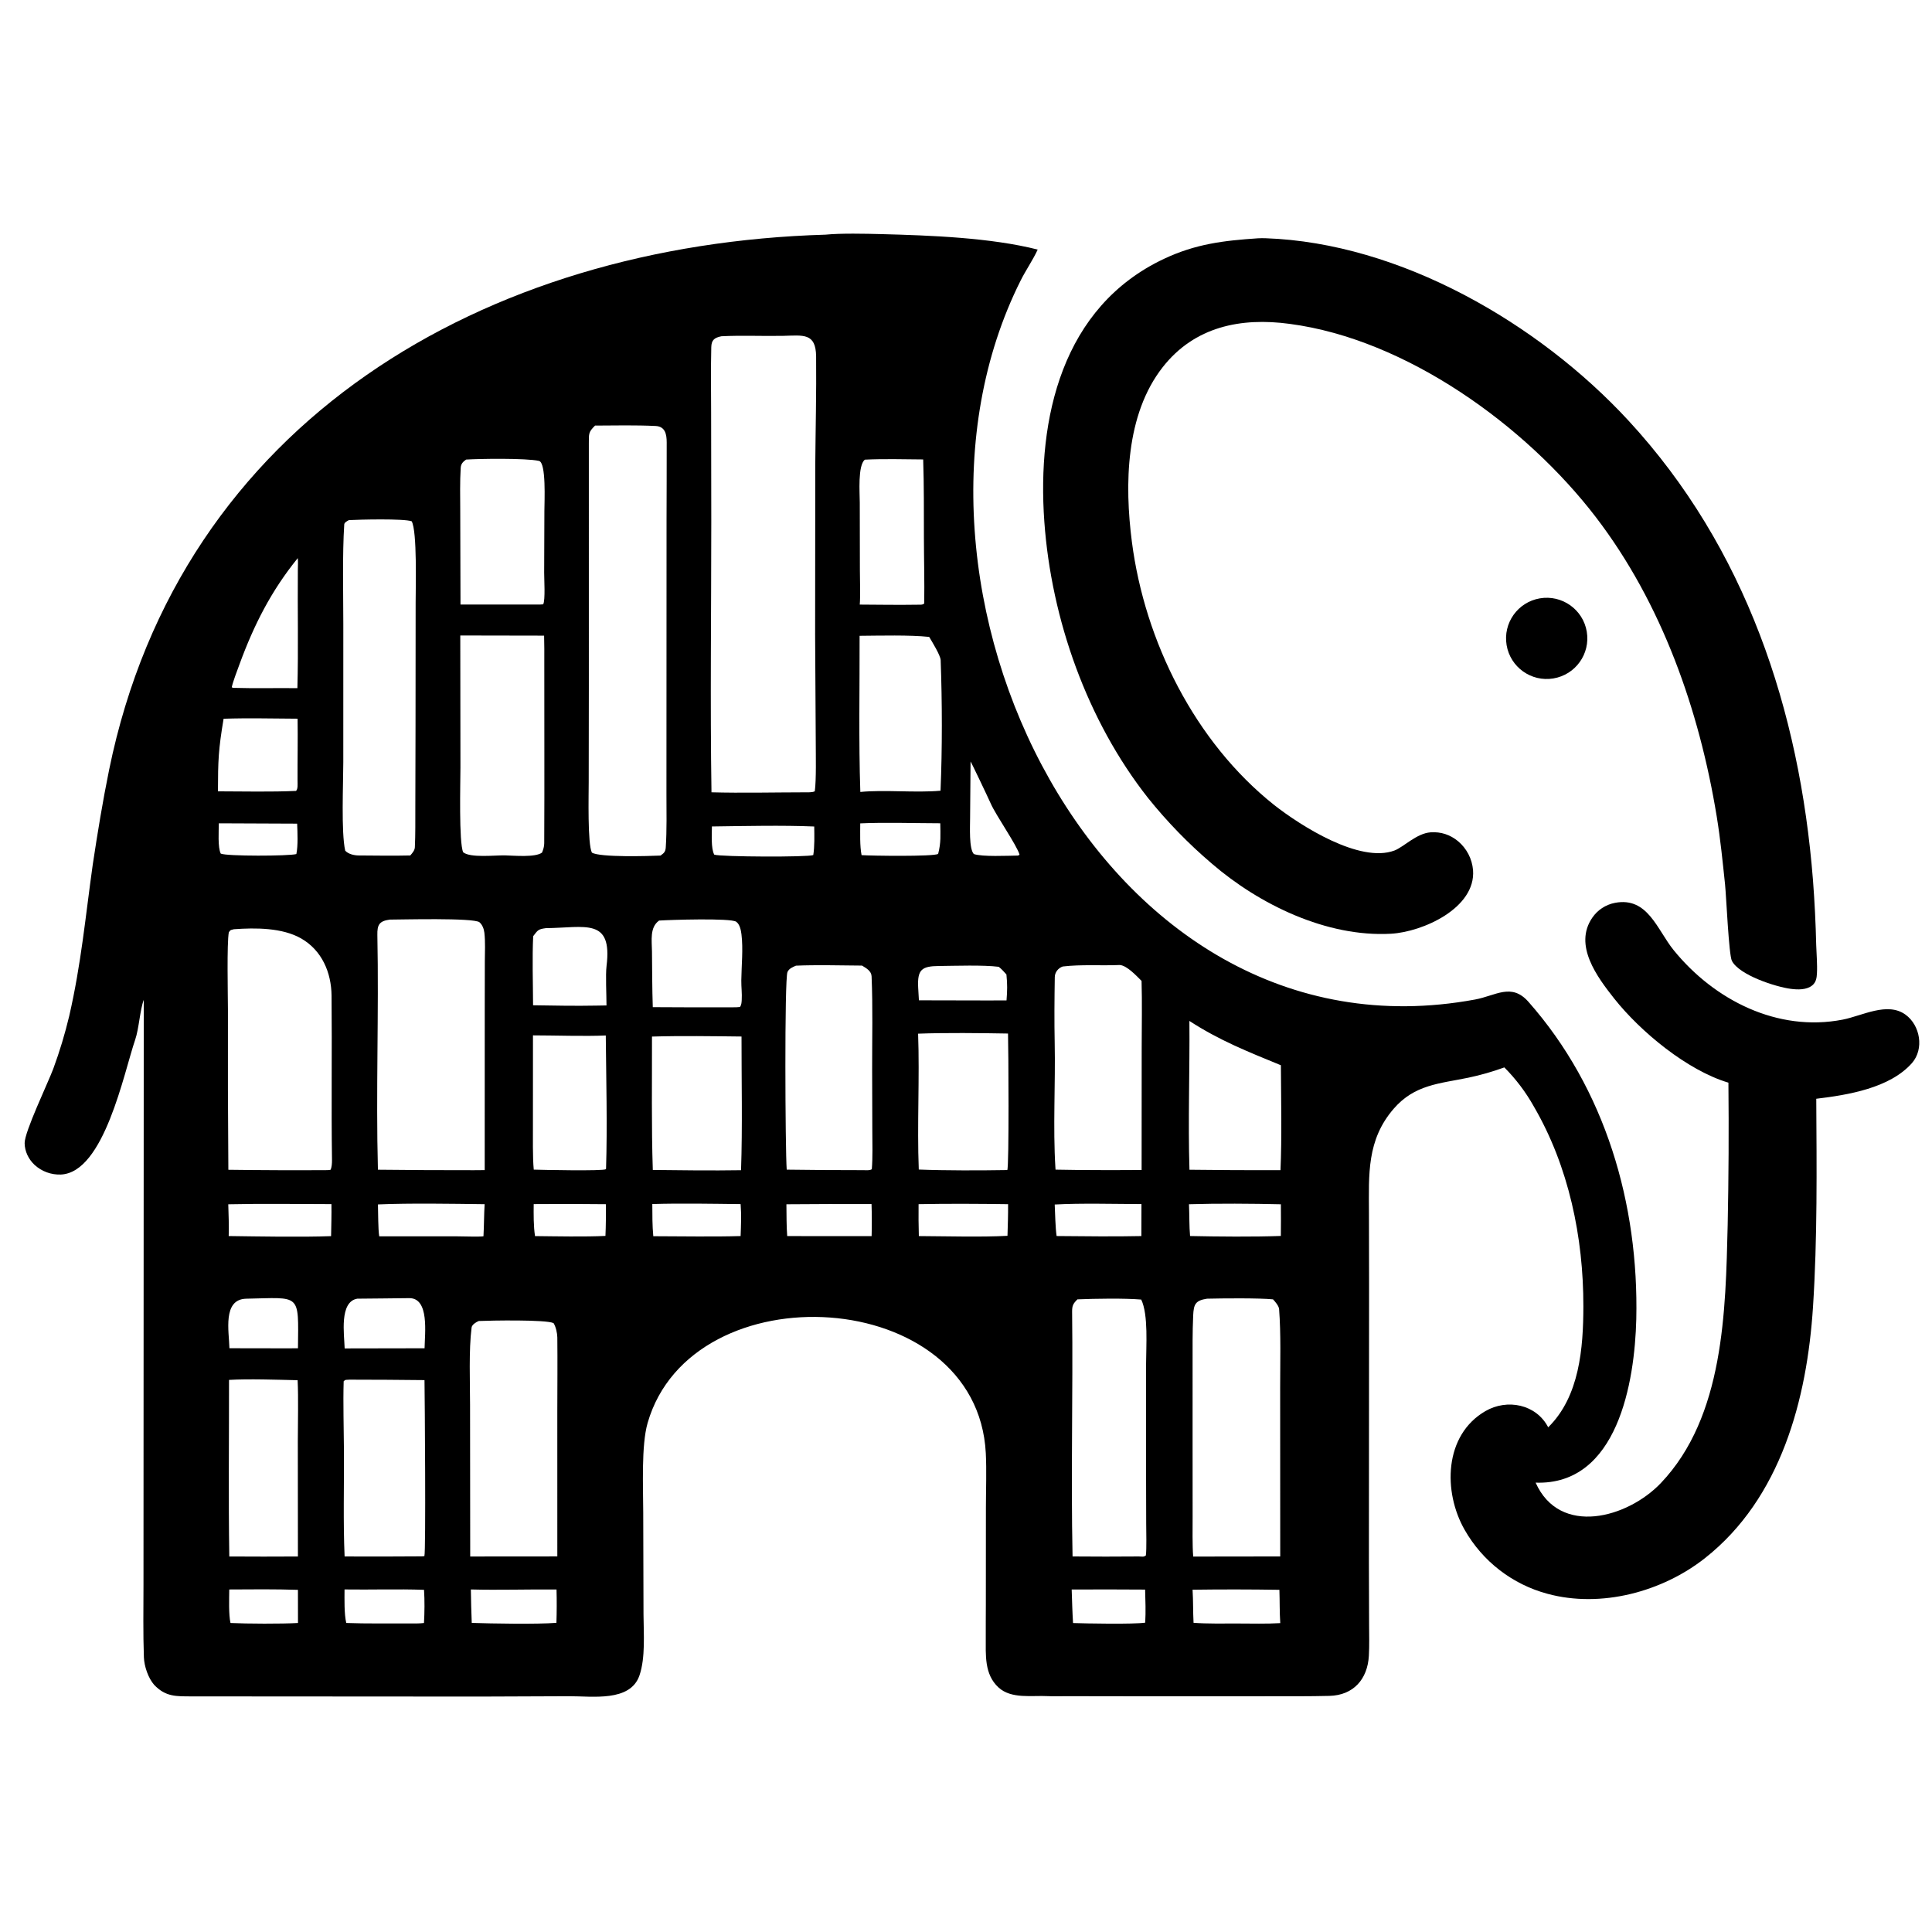
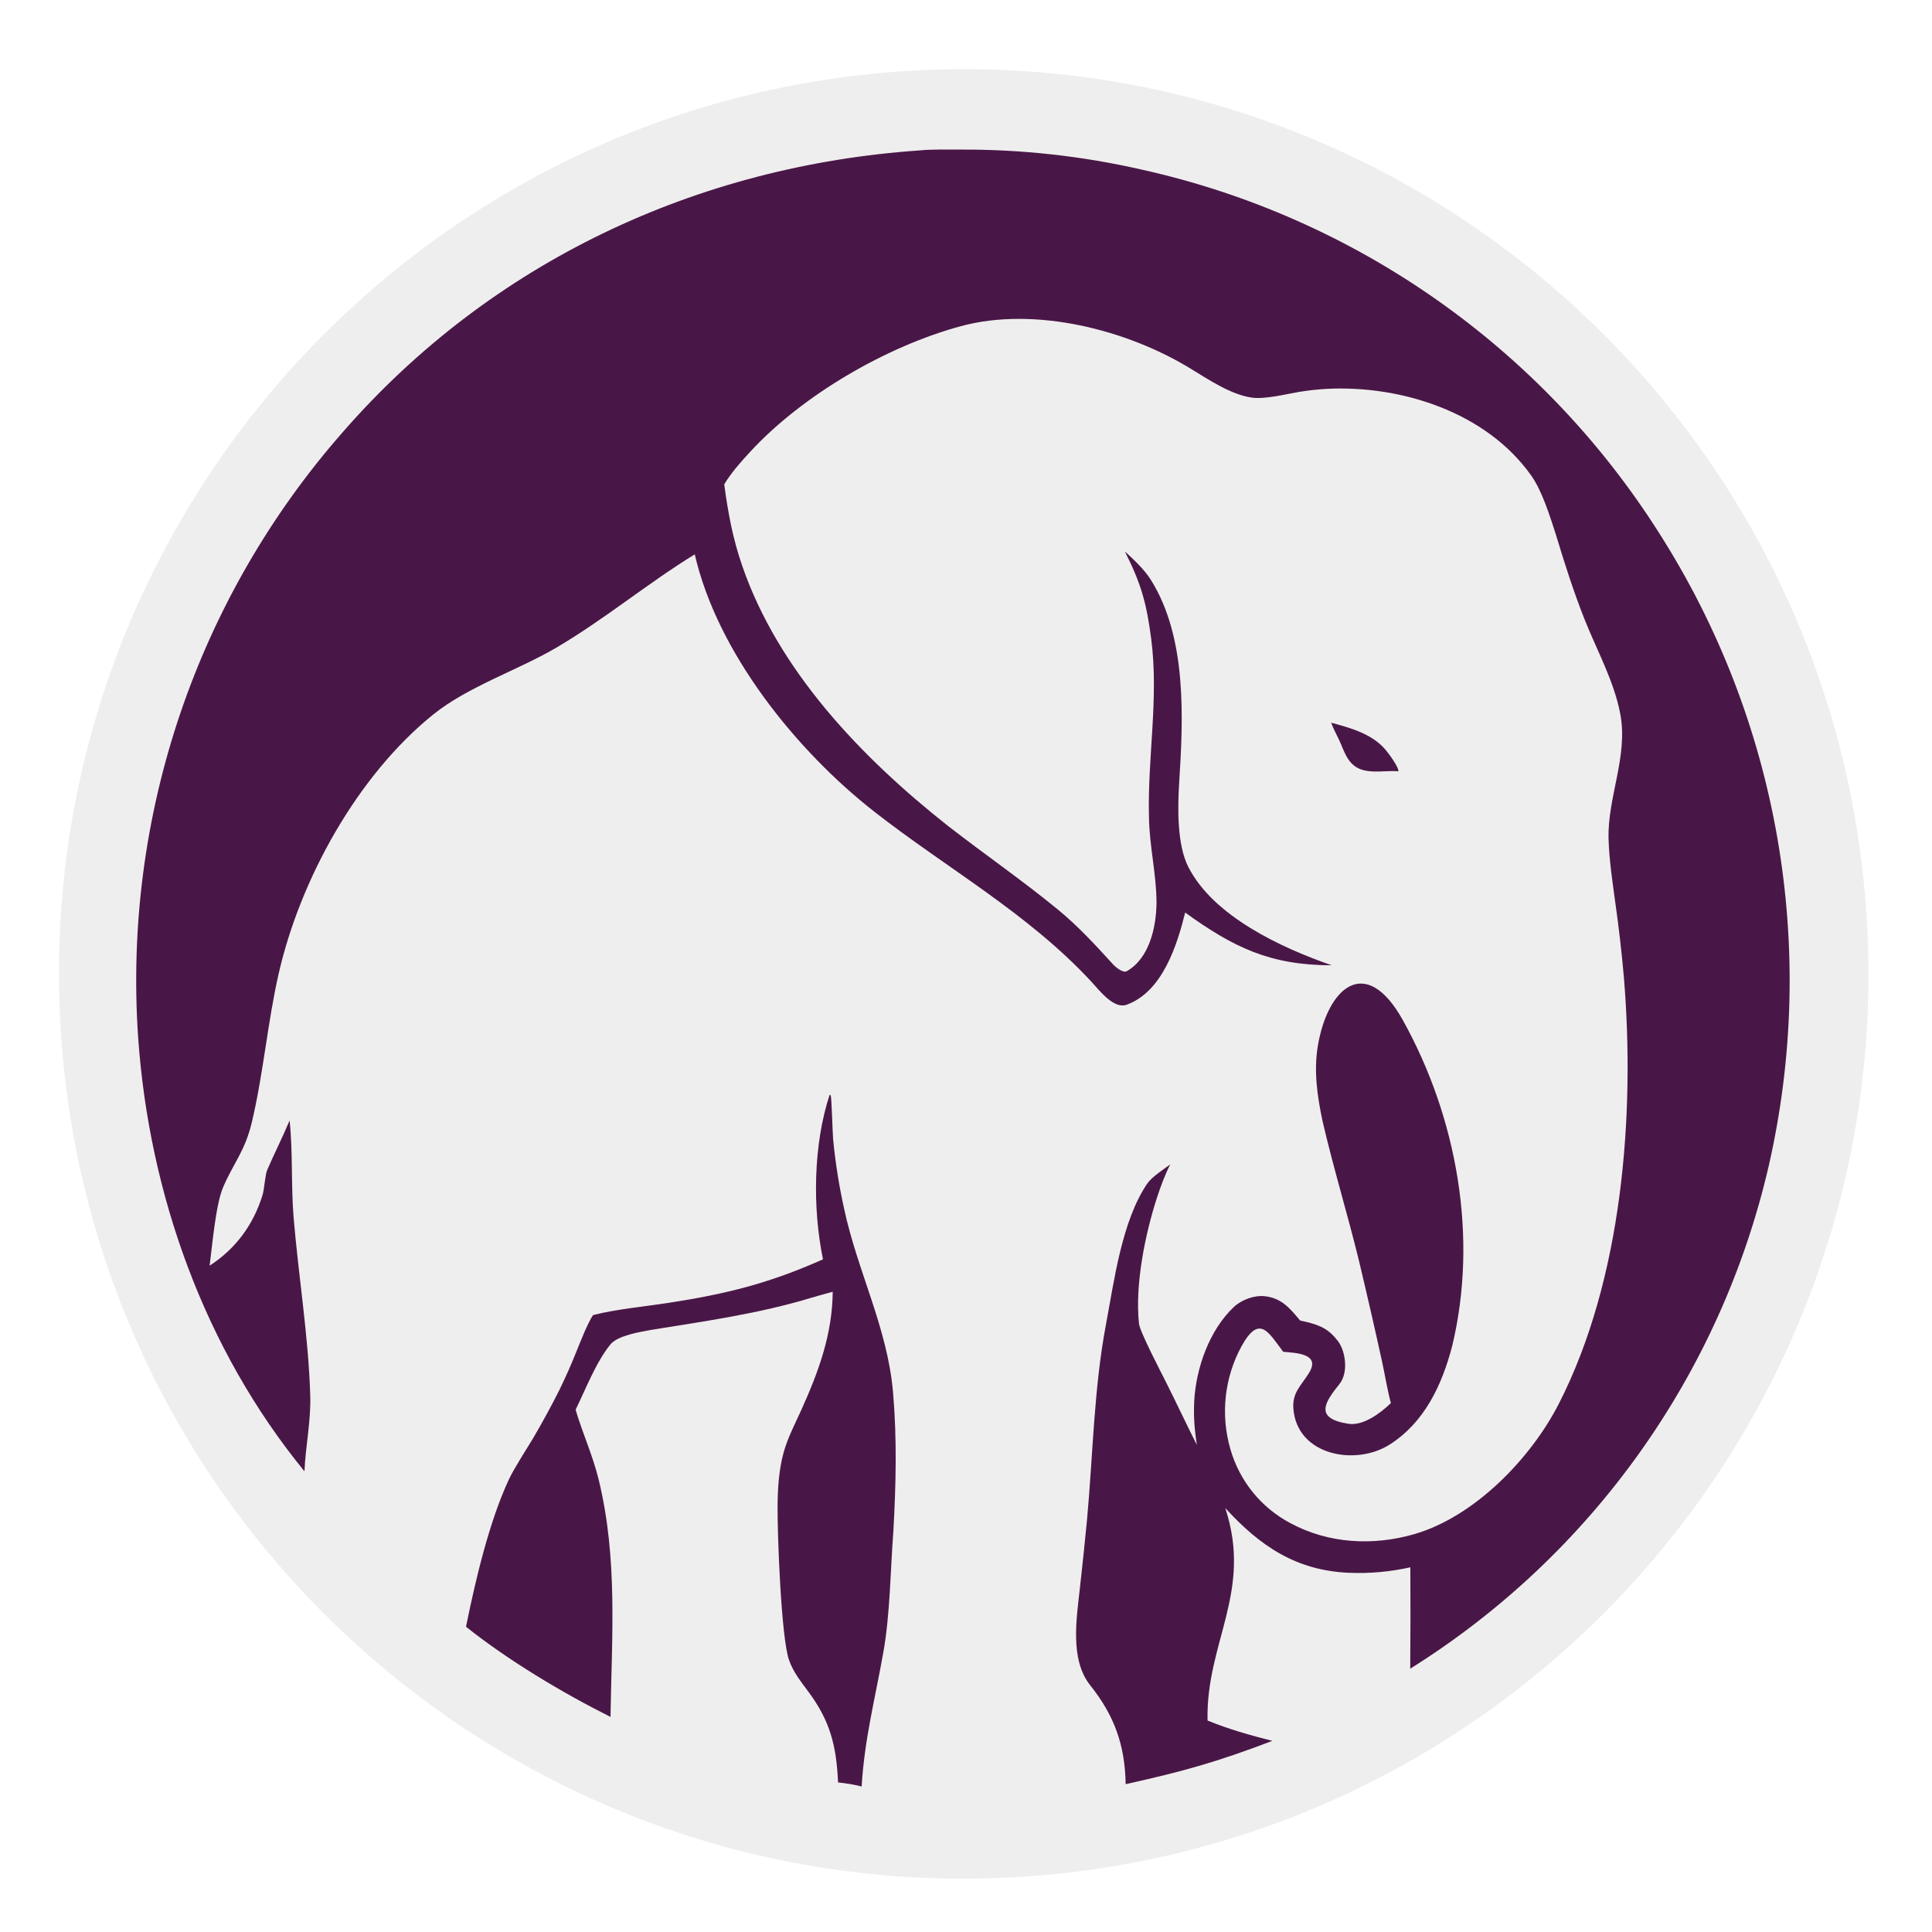
- <svg xmlns="http://www.w3.org/2000/svg" width="512" height="512" viewBox="0 0 658 512">
-   <path fill="#000" transform="scale(0.795647 0.795031)" d="M353.368 8.705C359.825 8.051 370.6 8.293 377.291 8.469C398.102 9.017 424.091 9.978 444.187 15.096C442.195 19.478 439.158 23.826 436.896 28.337C371.934 157.901 470.125 366.192 631.442 336.355C640.268 334.723 646.982 329.101 654.249 337.333C687.229 374.692 701.513 424.033 700.417 473.271C699.763 500.164 692.442 544.552 657.328 543.322C667.674 566.516 696.703 558.465 710.932 543.509C738.031 515.023 738.644 469.747 739.541 432.872C739.955 412.577 740.06 392.277 739.856 371.978C722.203 366.709 702.202 350.137 690.95 335.922C683.615 326.656 673.541 313.115 681.549 301.365C683.819 298.01 687.334 295.698 691.314 294.943C705.345 292.285 709.338 306.482 716.418 315.209C733.765 336.588 760.848 350.397 788.759 344.978C797.161 343.347 807.898 337.191 815.678 342.854C821.945 347.415 823.721 357.49 818.437 363.568C808.971 374.31 791.031 377.25 777.459 378.872C777.627 408.517 777.965 438.636 776.061 468.055C773.498 507.656 762.327 549.974 729.867 575.624C711.531 590.113 685.314 597.158 662.404 590.939C647.4 586.918 634.632 577.054 626.954 563.551C617.669 547.323 618.053 522.968 635.844 512.671C645.187 507.263 657.595 509.739 662.71 519.615C676.14 506.427 677.738 485.661 677.766 467.771C677.812 438.263 671.514 407.843 656.55 382.153C653.126 376.033 648.882 370.409 643.936 365.437C638.911 367.276 633.76 368.75 628.523 369.849C616.107 372.423 605.546 372.776 596.575 383.148C584.977 396.555 585.945 411.341 585.986 427.76L586.04 458.479L585.966 577.606L586.047 604.174C586.064 608.616 586.195 613.057 585.949 617.481C585.391 627.501 579.369 634.419 569.041 634.672C560.314 634.886 551.676 634.826 542.988 634.836L493.433 634.856L456.171 634.8C453.754 634.795 451.022 634.911 448.626 634.78C441.781 634.406 432.91 636.1 427.439 631.084C421.245 625.404 421.995 617.085 421.959 609.456C421.937 604.822 421.985 600.248 421.993 595.647L422.022 553.993C422.033 546.43 422.35 538.101 421.975 530.702C418.309 458.795 296.176 451.972 277.218 517.739C274.444 527.361 275.334 545.461 275.337 556.125L275.454 599.763C275.501 607.936 276.338 618.296 273.722 625.921C269.783 637.402 253.423 634.754 243.559 634.817L205.604 634.966L82.159 634.887C75.437 634.852 70.938 635.153 65.975 629.929C63.447 627.038 61.73 621.993 61.592 618.12C61.227 607.897 61.406 597.259 61.42 587.038L61.448 526.701L61.536 336.492C59.909 340.776 59.499 348.823 57.88 353.535C53.047 367.596 44.639 410.505 26.061 411.335C21.892 411.499 17.828 410 14.764 407.169C12.213 404.764 10.579 401.415 10.546 397.878C10.5 393 20.526 372.128 22.801 366.038C25.529 358.63 27.812 351.066 29.637 343.385C34.759 321.078 36.551 301.021 39.706 278.525C41.759 264.959 43.966 251.397 46.708 237.961C77.242 88.359 207.861 12.969 353.368 8.705ZM304.552 247.594C317.389 247.949 331.41 247.619 344.348 247.601C345.683 247.586 347.665 247.729 348.772 247.154C349.453 242.321 349.185 231.347 349.187 226.023L348.917 180.302L348.977 107.391C349.097 91.886 349.495 76.451 349.342 60.907C349.241 50.613 343.721 51.876 335.248 52.049C326.532 52.227 317.462 51.782 308.788 52.229C305.843 52.849 304.538 53.776 304.463 56.93C304.246 66.182 304.37 75.466 304.4 84.719L304.468 131.593C304.476 169.94 303.958 209.332 304.552 247.594ZM282.744 274.69C284.052 273.711 284.843 273.237 284.976 271.257C285.478 263.823 285.276 255.642 285.275 248.195L285.292 203.569L285.318 130.873C285.322 119.844 285.419 108.711 285.383 97.677C285.371 94.26 284.773 90.869 280.64 90.668C272.052 90.251 263.343 90.452 254.719 90.491C251.834 93.332 252.082 93.938 252.054 98.166L252.057 201.989L251.999 243.163C251.997 248.718 251.466 269.678 253.359 273.425C256.81 275.542 277.762 274.918 282.744 274.69ZM161.771 409.269C175.451 409.426 189.132 409.496 202.813 409.479L207.48 409.442L207.494 340.603L207.53 320.094C207.545 316.036 207.801 311.766 207.335 307.733C207.15 306.133 206.497 304.369 205.254 303.276C202.965 301.261 171.151 302.13 166.854 302.123C162.359 302.741 161.441 304.327 161.531 308.731C162.211 342.097 160.877 375.969 161.771 409.269ZM175.614 274.646C176.491 273.649 177.517 272.498 177.582 271.15C177.849 265.605 177.764 259.769 177.782 254.212L177.868 218.926L177.916 166.335C177.909 159.791 178.615 135.907 176.231 131.492C172.863 130.28 153.825 130.743 149.36 130.989C148.626 131.357 147.411 132.002 147.357 132.822C146.518 145.602 146.956 163.111 146.956 175.641L146.948 234.711C146.947 243.595 145.99 264.764 147.769 272.594C149.099 274.081 151.652 274.637 153.55 274.647C160.74 274.683 168.463 274.831 175.614 274.646ZM97.75 409.297C111.906 409.486 126.065 409.538 140.223 409.452L141.461 409.327C142.027 408.361 142.127 406.368 142.111 405.22C141.772 381.723 142.164 358.2 141.924 334.703C141.823 324.768 137.79 315.308 128.939 310.216C120.826 305.549 109.299 305.587 100.135 306.248C98.455 306.717 98.91 306.337 97.953 307.538C97.064 312.12 97.55 334.563 97.567 340.53C97.504 363.452 97.565 386.375 97.75 409.297ZM510.762 574.994L542.113 574.953L548.005 574.95L547.976 502.339C547.979 491.71 548.338 479.617 547.526 469.011C547.418 467.594 545.883 465.85 544.927 464.806C538.972 464.204 523.168 464.358 516.657 464.522C511.69 465.297 510.967 466.897 510.745 471.707C510.414 478.869 510.498 486.043 510.493 493.213L510.491 528.354L510.506 557.804C510.512 562.673 510.355 570.322 510.762 574.994ZM201.276 574.964L233.704 574.941L238.563 574.931L238.557 512.714C238.574 502.255 238.677 491.568 238.564 481.101C238.544 479.321 237.932 476.495 236.954 474.992C233.834 473.417 209.87 473.854 204.91 474.082C203.721 474.587 202.024 475.65 201.867 476.886C200.632 486.58 201.21 500.396 201.211 510.029L201.276 574.964ZM459.114 574.948C468.575 575.033 478.037 575.034 487.498 574.95C488.963 574.972 489.542 575.257 490.493 574.508C490.854 571.827 490.64 563.972 490.632 560.701L490.558 531.954L490.577 492.758C490.584 485.004 491.628 471.372 488.502 464.893C481.293 464.287 468.828 464.488 461.208 464.805C459.357 466.624 458.889 467.52 458.921 470.192C459.332 505.029 458.37 540.134 459.114 574.948ZM232.018 273.418C232.552 272.103 232.95 270.862 232.958 269.428C233.104 243.524 232.954 217.611 232.99 191.705C232.995 187.97 233.027 184.209 232.907 180.478L197.025 180.413L197.092 237.002C197.083 243.499 196.382 269.089 198.26 273.282C201.356 275.774 211.852 274.517 216.187 274.612C219.988 274.696 229.146 275.577 232.018 273.418ZM451.829 409.24L461.351 409.384C470.457 409.471 479.564 409.474 488.671 409.394L488.707 356.844C488.711 347.571 488.92 337.552 488.65 328.383C486.417 326.174 482.454 321.849 479.365 321.573C471.19 321.929 462.947 321.26 454.897 322.213C452.966 322.892 451.538 324.671 451.505 326.746C451.354 336.125 451.275 345.676 451.466 355.053C451.824 372.598 450.688 391.024 451.776 408.473C451.792 408.729 451.81 408.985 451.829 409.24ZM336.756 409.242C347.732 409.395 358.709 409.469 369.687 409.464C370.886 409.48 372.197 409.654 373.181 409.068C373.602 404.024 373.414 397.765 373.398 392.588L373.323 366.222C373.299 352.991 373.648 339.646 373.086 326.424C372.988 324.128 370.805 322.922 368.997 321.828C360.297 321.77 349.212 321.469 340.715 321.86C339.308 322.466 337.736 323.082 337.079 324.592C335.769 327.598 336.126 400.953 336.756 409.242ZM147.508 574.954C158.54 575.006 169.572 574.989 180.603 574.905L181.662 574.802C182.335 572.717 181.83 506.883 181.71 499.399C171.031 499.277 160.351 499.212 149.671 499.206C148.152 499.339 147.905 499.071 147.11 499.889C146.822 509.296 147.172 520.083 147.226 529.635C147.31 544.32 146.867 560.326 147.508 574.954ZM422.586 336.761L430.846 336.741C431.169 332.462 431.251 330.012 430.804 325.625C429.662 324.364 428.861 323.425 427.518 322.346C420.89 321.502 408.895 321.933 401.868 322C394.574 322.079 392.639 323.505 393.024 331.216C393.118 333.045 393.224 334.872 393.343 336.699L422.586 336.761ZM148.221 603.437C157.145 603.78 166.113 603.579 175.044 603.647C177.189 603.663 179.35 603.697 181.484 603.452C181.75 599.012 181.798 593.69 181.506 589.24C170.195 588.828 158.778 589.251 147.478 589.078C147.466 593.126 147.294 599.609 148.221 603.437ZM127.532 589.245C118.062 588.932 107.666 589.02 98.133 589.087C98.103 593.053 97.84 599.72 98.659 603.444C105.523 603.785 120.722 603.855 127.555 603.443L127.532 589.245ZM509.411 437.673C521.181 437.926 536.578 438.072 548.266 437.642C548.324 433.121 548.331 428.6 548.287 424.079C536.146 423.791 521.07 423.689 508.948 424.06C509.147 428.287 509.035 433.694 509.411 437.673ZM93.677 260.875C93.638 264.054 93.175 271.25 94.495 273.851C96.951 275.025 123.73 274.932 126.861 274.045C127.623 270.332 127.345 264.902 127.194 261.016L93.677 260.875ZM201.933 603.404C210.542 603.701 229.969 604.038 238.178 603.377C238.335 598.621 238.35 593.861 238.222 589.104C226.233 588.979 213.349 589.407 201.554 589.082C201.613 593.857 201.739 598.632 201.933 603.404ZM548.116 409.467C548.74 395.577 548.361 378.553 548.289 364.518C534.15 358.694 522.081 353.952 509.126 345.533C509.324 366.331 508.5 388.734 509.156 409.28C522.142 409.447 535.129 409.51 548.116 409.467ZM392.998 350.992C393.694 369.938 392.527 390.052 393.288 409.197C404.955 409.658 419.392 409.605 431.168 409.418C431.988 408.27 431.674 356.553 431.486 350.934C419.655 350.731 404.771 350.546 392.998 350.992ZM431.258 437.584C431.394 433.053 431.553 428.572 431.515 424.038C419.105 423.865 405.613 423.779 393.203 424.03C393.15 428.586 393.186 433.143 393.313 437.697C404.63 437.751 420.22 438.194 431.258 437.584ZM547.653 589.235C535.263 589.038 522.872 589.024 510.482 589.194C510.783 593.994 510.646 598.677 510.905 603.364C516.725 603.815 523.788 603.656 529.699 603.666C535.475 603.675 542.324 603.856 548.019 603.499C547.696 598.514 547.821 594.118 547.653 589.235ZM279.083 352.229C279.127 370.816 278.815 390.863 279.437 409.374C291.714 409.531 304.938 409.674 317.205 409.481C317.845 391.213 317.392 370.677 317.409 352.21C305.14 352.068 291.312 351.86 279.083 352.229ZM317.023 437.688C317.192 432.891 317.397 428.789 317.026 424.005C305.043 423.87 291.163 423.607 279.224 423.98C279.25 428.622 279.206 433.134 279.644 437.758C291.706 437.766 305.052 438.053 317.023 437.688ZM259.422 408.852C259.999 390.647 259.473 370.105 259.307 351.758C250.655 352.178 237.249 351.717 228.139 351.714L228.121 389.641C228.15 395.29 227.959 403.915 228.478 409.234C231.579 409.345 258.191 409.903 259.328 409.057L259.422 408.852ZM452.286 437.678C463.999 437.772 476.896 437.954 488.568 437.691L488.604 423.995C477.183 423.958 462.623 423.554 451.474 424.18C451.644 427.861 451.765 434.237 452.286 437.678ZM415.452 234.397L415.252 258.737C415.254 262.187 414.725 271.833 416.857 274.039C420.469 275.288 431.437 274.745 435.774 274.691L436.427 274.332C435.311 270.315 426.275 257.405 424.092 252.412C423.081 250.099 415.836 234.852 415.452 234.397ZM95.712 216.078C93.496 229.319 93.322 233.874 93.295 247.176C103.947 247.194 116.194 247.483 126.721 246.993C127.58 246.159 127.37 244.128 127.363 242.644C127.325 233.826 127.518 224.861 127.386 216.055C117.17 215.998 105.84 215.73 95.712 216.078ZM458.74 589.105C458.895 593.846 459.024 598.735 459.321 603.466C465.138 603.67 485.156 604.045 490.211 603.303C490.487 598.519 490.301 593.922 490.172 589.135C479.695 589.06 469.217 589.05 458.74 589.105ZM373.066 423.985C360.919 423.944 348.773 423.974 336.627 424.074C336.682 428.173 336.637 433.668 336.968 437.703L373.099 437.711C373.22 433.136 373.209 428.559 373.066 423.985ZM402.594 246.909C403.359 228.989 403.311 209.009 402.654 190.968C402.579 188.92 398.949 183.051 397.739 181.025C389.478 180.129 376.579 180.489 367.953 180.548C368.014 202.383 367.525 225.815 368.267 247.444C378.446 246.412 392.015 247.877 402.594 246.909ZM402.486 260.861C392.256 260.845 378.22 260.415 368.229 260.903C368.223 265.004 368.008 270.579 368.8 274.51C372.707 274.79 399.642 275.184 401.577 273.977C402.836 269.184 402.559 265.769 402.486 260.861ZM259.164 437.622C259.374 432.982 259.377 428.692 259.354 424.044C249.055 423.92 238.754 423.907 228.454 424.003C228.41 428.278 228.353 433.489 229.019 437.704C237.714 437.795 250.604 438.068 259.164 437.622ZM98.212 485.743L119.426 485.78L127.544 485.771C127.779 461.883 128.944 464.078 105.311 464.527C95.234 464.847 98.016 478.471 98.212 485.743ZM304.744 262.222C304.72 265.44 304.283 271.652 305.742 274.298C308.512 275.273 346.105 275.425 348.13 274.47C348.718 270.763 348.592 266.043 348.532 262.242C335.2 261.663 318.279 262.043 304.744 262.222ZM147.531 485.822L175.152 485.771L181.74 485.77C181.835 479.384 183.869 464.215 175.172 464.283C168.017 464.339 160.167 464.491 152.942 464.515C145.162 465.836 147.362 479.884 147.531 485.822ZM97.714 424.079C97.851 428.231 98.037 433.578 97.896 437.684C111.035 437.856 128.752 438.199 141.723 437.723C141.803 433.199 141.945 428.518 141.872 424.01C127.405 423.985 112.121 423.758 97.714 424.079ZM161.782 424.14C161.909 427.793 161.81 434.578 162.332 437.797L195.75 437.811C197.515 437.815 205.822 438.066 206.951 437.777C207.205 433.212 207.172 428.448 207.446 424.043C193.38 423.866 175.677 423.555 161.782 424.14ZM99.916 202.847C108.931 203.123 118.232 202.872 127.303 202.978C127.752 186.093 127.338 169.105 127.496 152.208C127.509 150.78 127.633 148.598 127.46 147.266C116.092 161.306 108.729 175.801 102.515 192.759C101.652 195.113 99.609 200.435 99.211 202.588C99.513 202.732 99.678 202.883 99.916 202.847ZM233.645 305.788C230.335 306.233 230.24 306.617 228.232 309.221C227.778 318.425 228.153 329.437 228.181 338.823C237.04 338.961 246.458 339.142 255.299 338.967L259.613 338.895C259.622 334.509 259.156 325.856 259.639 321.95C262.21 301.137 250.478 305.622 233.645 305.788ZM282.137 302.533C278.043 305.449 279.03 311.072 279.081 315.769C279.168 323.697 279.153 331.713 279.427 339.631C291.309 339.718 303.19 339.737 315.072 339.688L316.724 339.563C317.386 338.716 317.428 337.644 317.495 336.606C317.675 333.808 317.286 330.969 317.319 328.163C317.393 321.729 318.163 314.757 317.383 308.404C317.171 306.672 316.655 304.08 315.124 303.033C312.708 301.382 286.562 302.236 282.137 302.533ZM370.211 105.091C367.108 107.572 368.025 119.415 368.029 123.527L368.078 152.423C368.085 156.016 368.322 163.814 368.023 167.179C376.111 167.218 384.531 167.368 392.591 167.233C393.887 167.185 394.805 167.402 395.613 166.707C395.769 157.374 395.503 147.845 395.483 138.49C395.459 127.316 395.539 116.167 395.171 105.001C387.397 104.938 377.915 104.69 370.211 105.091ZM231.079 167.162L232.512 167.066C233.489 165.278 232.915 156.129 232.933 153.489L233.029 127.053C233.036 123.071 233.88 106.323 230.702 105.623C225.105 104.389 205.187 104.679 199.515 105.053C198.179 106.001 197.316 106.867 197.207 108.585C196.831 114.542 196.993 121.109 197.009 127.085L197.116 167.162L231.079 167.162ZM98.035 499.31C98.06 524.347 97.751 549.978 98.153 574.961C107.943 575.025 117.733 575.026 127.523 574.964L127.482 525.574C127.481 517.649 127.778 507.129 127.398 499.44C118.729 499.25 106.45 498.808 98.035 499.31Z" />
-   <path fill="#000" transform="scale(0.795647 0.795031)" d="M538.469 10.264C539.548 10.207 540.629 10.197 541.708 10.234C599.312 12.24 658.583 46.618 697.119 88.409C747.305 142.834 770.338 212.492 776.051 285.223C776.762 294.492 777.224 303.778 777.436 313.072C777.559 317.045 777.951 321.2 777.75 325.162C777.651 327.12 777.367 328.955 775.777 330.278C773.338 332.307 769.498 332.176 766.524 331.784C760.008 330.927 744.517 325.908 741.348 319.811C740.01 317.237 738.944 292.064 738.41 286.992C737.388 277.284 736.422 267.551 734.846 257.914C727.397 212.372 711.364 166.643 683.126 129.738C653.132 90.538 601.989 53.517 552.104 46.929C531.137 44.074 511.324 48.089 497.719 65.448C481.767 85.801 481.341 115.824 484.515 140.352C490.025 182.932 511.497 226.022 545.36 252.989C556.665 261.88 582.047 278.118 596.915 272.522C600.786 271.065 606.375 265.162 612.369 264.738C616.755 264.428 620.718 265.736 624.102 268.518C627.822 271.629 630.141 276.099 630.542 280.93C631.784 297.203 608.946 307.426 595.419 308.177C567.853 309.708 539.053 295.659 518.733 278.143C508.744 269.641 499.587 260.209 491.385 249.974C465.333 216.865 450.029 173.456 447.034 131.711C443.849 87.336 454.611 39.662 498.211 19.081C511.771 12.68 523.697 11.255 538.469 10.264Z" />
-   <path fill="#000" transform="scale(0.795647 0.795031)" d="M659.12 164.51C668.614 162.878 677.627 169.271 679.224 178.77C680.821 188.269 674.395 197.257 664.89 198.82C655.433 200.375 646.499 193.989 644.91 184.539C643.321 175.088 649.675 166.133 659.12 164.51Z" />
-   <style>@media (prefers-color-scheme: light) { :root { filter: none; } }
- @media (prefers-color-scheme: dark) { :root { filter: contrast(0.385) brightness(4.5); } }
- </style>
+ <svg xmlns="http://www.w3.org/2000/svg" width="512" height="512" viewBox="0 0 512 512">
+   <path fill="#EFEEEE" d="M243.642 18.629C375.951 12.134 488.456 114.168 494.875 246.481C501.294 378.795 399.195 491.24 266.878 497.583C134.669 503.921 22.334 401.924 15.921 269.718C9.507 137.512 111.44 25.119 243.642 18.629Z" />
+   <path fill="#491747" d="M243.823 39.855C246.5 39.543 251.824 39.635 254.594 39.64C270.738 39.572 286.836 41.353 302.575 44.948C359.147 57.529 408.403 92.071 439.504 140.973C471.367 190.772 481.902 251.279 468.745 308.916C455.993 364.188 421.816 412.135 373.726 442.218C373.797 433.261 373.807 424.304 373.755 415.347C368.428 416.544 362.967 417.035 357.512 416.808C343.448 416.217 333.881 409.687 324.708 399.648C332.05 421.881 319.526 435.355 320.015 455.957C325.641 458.275 331.303 459.857 337.19 461.349C322.321 467.004 313.648 469.413 298.31 472.824C298.129 462.452 295.334 454.67 288.909 446.607C283.451 439.757 285.324 428.754 286.205 420.67C286.866 414.758 287.483 408.841 288.055 402.92C289.66 385.583 289.848 368.175 293.115 350.856C295.277 339.39 297.3 323.523 304.058 313.634C305.188 311.981 308.398 309.817 310.125 308.591C308.792 311.173 307.599 314.347 306.626 317.339C303.438 327.145 300.743 340.546 301.848 350.799C302.074 352.902 307.683 363.664 308.864 366.004C311.612 371.447 314.418 377.47 317.171 382.894C316.579 378.928 316.271 375.532 316.478 371.4C316.915 362.635 320.492 352.44 327.02 346.332C329.033 344.449 332.367 343.221 335.121 343.502C339.628 343.962 341.894 346.772 344.543 349.945C348.459 350.819 351.501 351.517 354.204 354.956C356.54 357.496 357.512 363.587 354.993 366.752C351.29 371.405 347.986 375.882 357.357 377.318C361.167 377.902 365.645 374.684 368.606 371.831C367.796 369.04 366.939 363.909 366.25 360.793C364.292 351.857 362.249 342.94 360.122 334.043C357.098 321.67 353.364 309.513 350.489 297.123C349.089 290.475 348.117 283.854 349.249 277.124C351.837 261.735 361.937 252.634 371.808 270.417C386.131 296.222 391.805 327.898 384.828 356.774C382.128 367.05 377.535 376.932 368.267 382.828C359.253 388.562 343.744 385.757 342.758 373.343C342.415 369.019 344.802 367.257 346.913 363.82C350.084 358.659 343.303 358.554 340.067 358.235C336.215 353.22 333.841 348.143 329.074 356.659C324.477 365.04 323.399 374.905 326.079 384.082C328.492 392.497 334.233 399.565 341.975 403.653C352.12 409.126 363.993 409.712 374.88 406.539C390.738 401.916 405.633 386.607 413.083 372.05C429.996 339.001 433.367 295.3 430.335 258.863C429.76 252.345 429.012 245.844 428.093 239.366C427.347 233.847 426.431 227.842 426.283 222.281C425.991 211.262 431.476 200.488 429.413 189.332C427.782 180.52 423.168 172.335 419.892 164.049C416.999 156.731 414.556 149.092 412.292 141.561C410.733 136.755 408.68 130.114 405.802 126.044C393.901 109.215 371.35 102.052 351.637 103.05C349.151 103.188 346.675 103.461 344.219 103.869C340.628 104.486 335.111 105.877 331.671 105.364C326.154 104.541 320.379 100.653 315.661 97.78C298.788 87.393 274.274 81.126 254.662 86.432C235.002 91.75 212.717 104.643 198.77 119.769C196.274 122.476 193.81 125.237 191.931 128.357C192.94 135.916 194.166 142.597 196.664 149.861C206.295 177.869 228.419 200.859 251.23 218.879C260.852 226.353 270.93 233.306 280.348 241.037C285.765 245.483 290.338 250.48 295.032 255.631C295.656 256.315 297.629 257.922 298.588 257.382C304.596 253.994 306.397 245.748 306.488 239.377C306.491 231.709 304.575 224.13 304.487 216.464C304.085 200.658 307.131 185.039 305.074 169.263C303.832 159.723 302.361 154.599 298.097 146.132C300.516 148.349 303.288 150.934 305.025 153.718C314.578 169.028 313.582 190.139 312.492 207.494C312.078 214.078 311.928 223.781 314.86 229.63C321.47 242.818 339.614 251.197 352.934 255.814C336.57 255.799 326.867 251.055 314.083 241.836C311.956 250.418 308.104 262.795 298.611 266.25C295.146 267.533 291.366 262.463 289.093 260.016C272.305 241.945 250.959 230.151 231.732 215.129C211.085 198.997 190.109 173.025 184.119 146.907C171.632 154.577 160.12 164.185 147.448 171.629C137.26 177.614 123.987 181.943 114.767 189.385C94.656 205.617 79.533 233.071 73.843 258.058C70.915 270.916 69.823 284.325 66.78 297.258C64.951 305.033 61.97 308.052 59.145 314.597C57.164 319.187 56.255 330.018 55.552 335.418C62.417 330.973 67.101 324.649 69.551 316.785C70.098 315.029 70.212 311.442 70.839 309.991C72.738 305.596 74.888 301.395 76.743 296.935C77.637 305.067 77.112 314.19 77.803 322.532C79.115 338.362 81.732 353.953 82.219 369.827C82.425 376.572 80.972 383.252 80.685 389.905C54.221 357.573 39.517 316.446 36.613 274.967C32.58 216.337 52.142 158.526 90.948 114.391C130.131 69.492 184.629 43.9 243.823 39.855Z" />
+   <path fill="#491747" d="M219.866 290.107L220.145 290.322C220.393 290.781 220.644 300.447 220.783 301.871C221.373 308.02 222.335 314.128 223.664 320.161C227.235 336.959 235.201 351.859 236.667 368.997C237.727 381.381 237.442 393.544 236.742 405.942C235.95 416.315 235.911 427.628 234.097 437.864C231.901 450.261 229.118 460.75 228.34 473.436C226.052 472.866 224.423 472.63 222.092 472.355C221.654 462.685 220.038 456.108 214.172 448.245C212.209 445.614 210.143 442.99 209.071 439.844C207.013 433.808 205.985 406.548 206.067 398.824C206.116 394.178 206.436 389.355 207.687 384.869C208.785 380.934 210.713 377.298 212.385 373.588C216.96 363.438 220.565 353.614 220.683 342.33C218.815 342.864 216.896 343.347 215.043 343.911C201.152 348.137 186.918 350.112 172.608 352.428C169.568 352.988 163.698 353.919 161.772 356.284C157.928 361.004 155.224 368.132 152.542 373.586C154.388 379.882 157.084 385.66 158.658 392.123C163.774 413.127 162.109 433.779 161.79 455.001C148.999 448.595 134.596 439.968 123.499 431.106C125.964 418.928 129.591 403.39 134.82 392.147C136.232 389.113 139.438 384.221 141.299 381.115C143.74 376.957 146.046 372.72 148.215 368.413C149.872 365.03 151.399 361.584 152.793 358.084C153.948 355.254 155.546 351.05 157.153 348.512C163.178 346.959 170.776 346.259 177.091 345.284C192.63 342.884 203.828 340.09 218.103 333.736C215.284 320.107 215.526 303.309 219.866 290.107Z" />
+   <path fill="#491747" d="M352.764 191.518C357.932 192.924 363.588 194.464 367.16 198.669C367.974 199.628 370.672 203.246 370.597 204.394C367.484 204.118 363.346 205.074 360.255 203.729C357.039 202.33 356.262 199.099 354.932 196.218C354.223 194.683 353.337 193.091 352.764 191.518Z" />
</svg>
